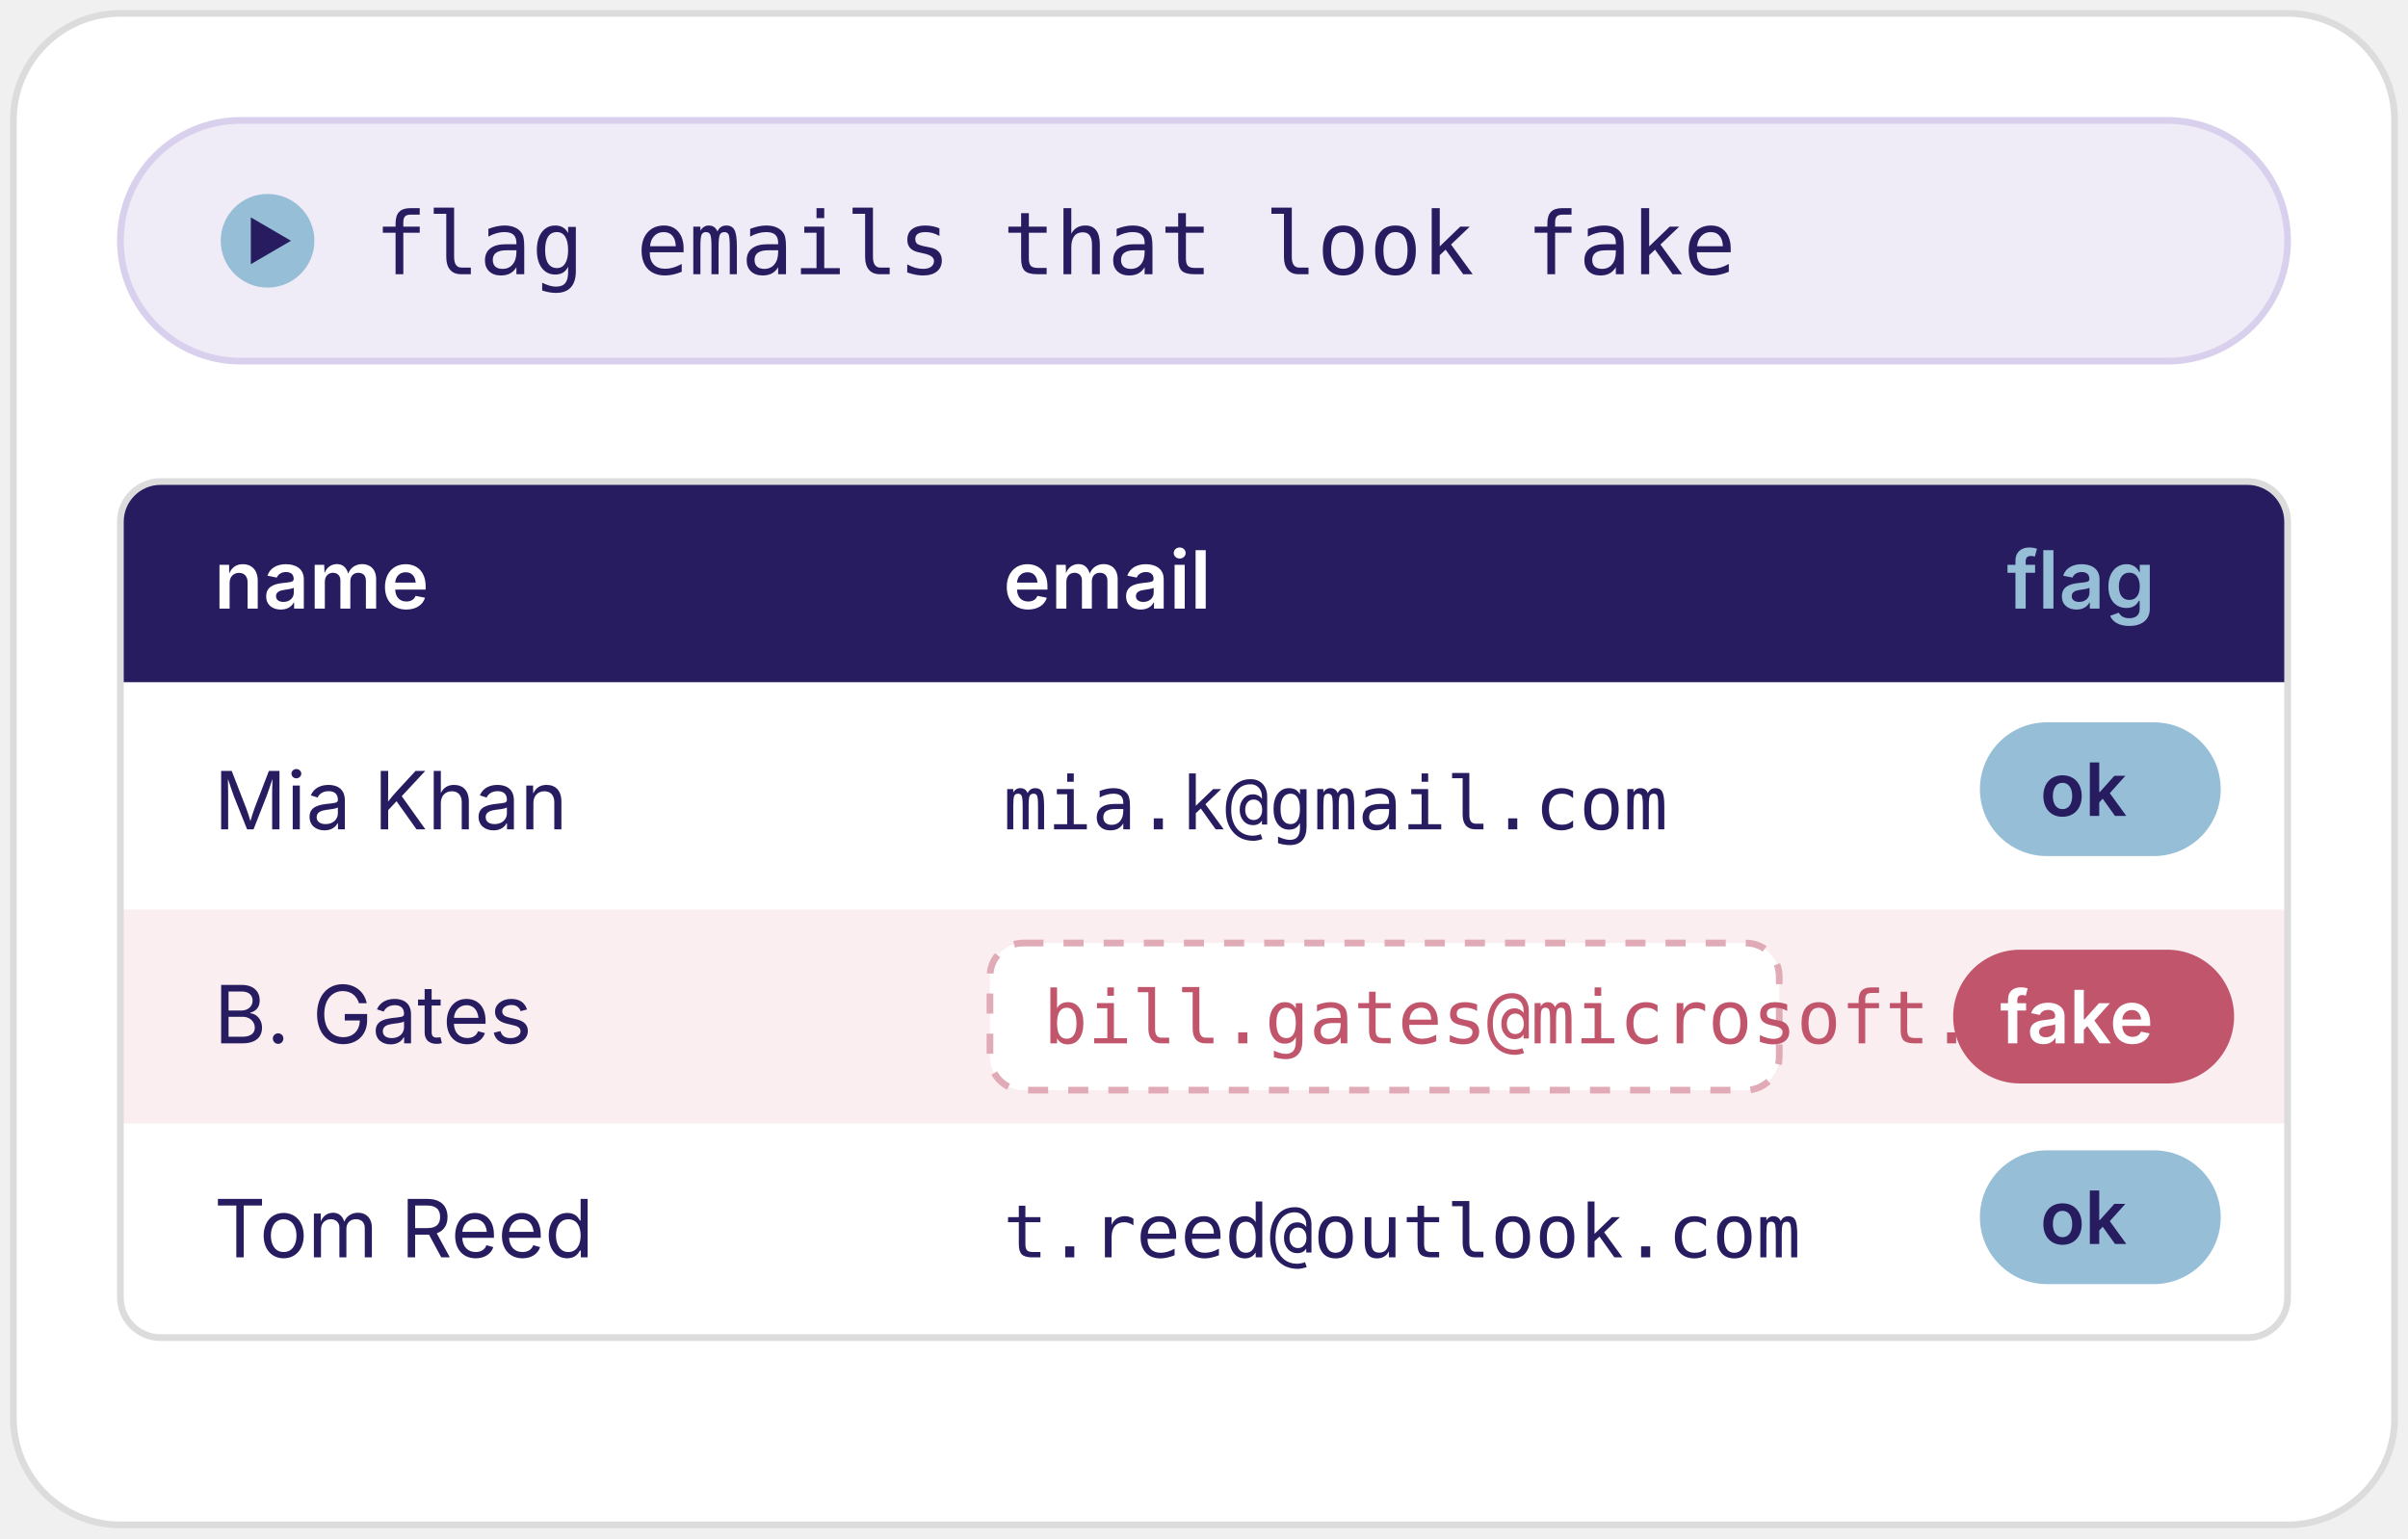
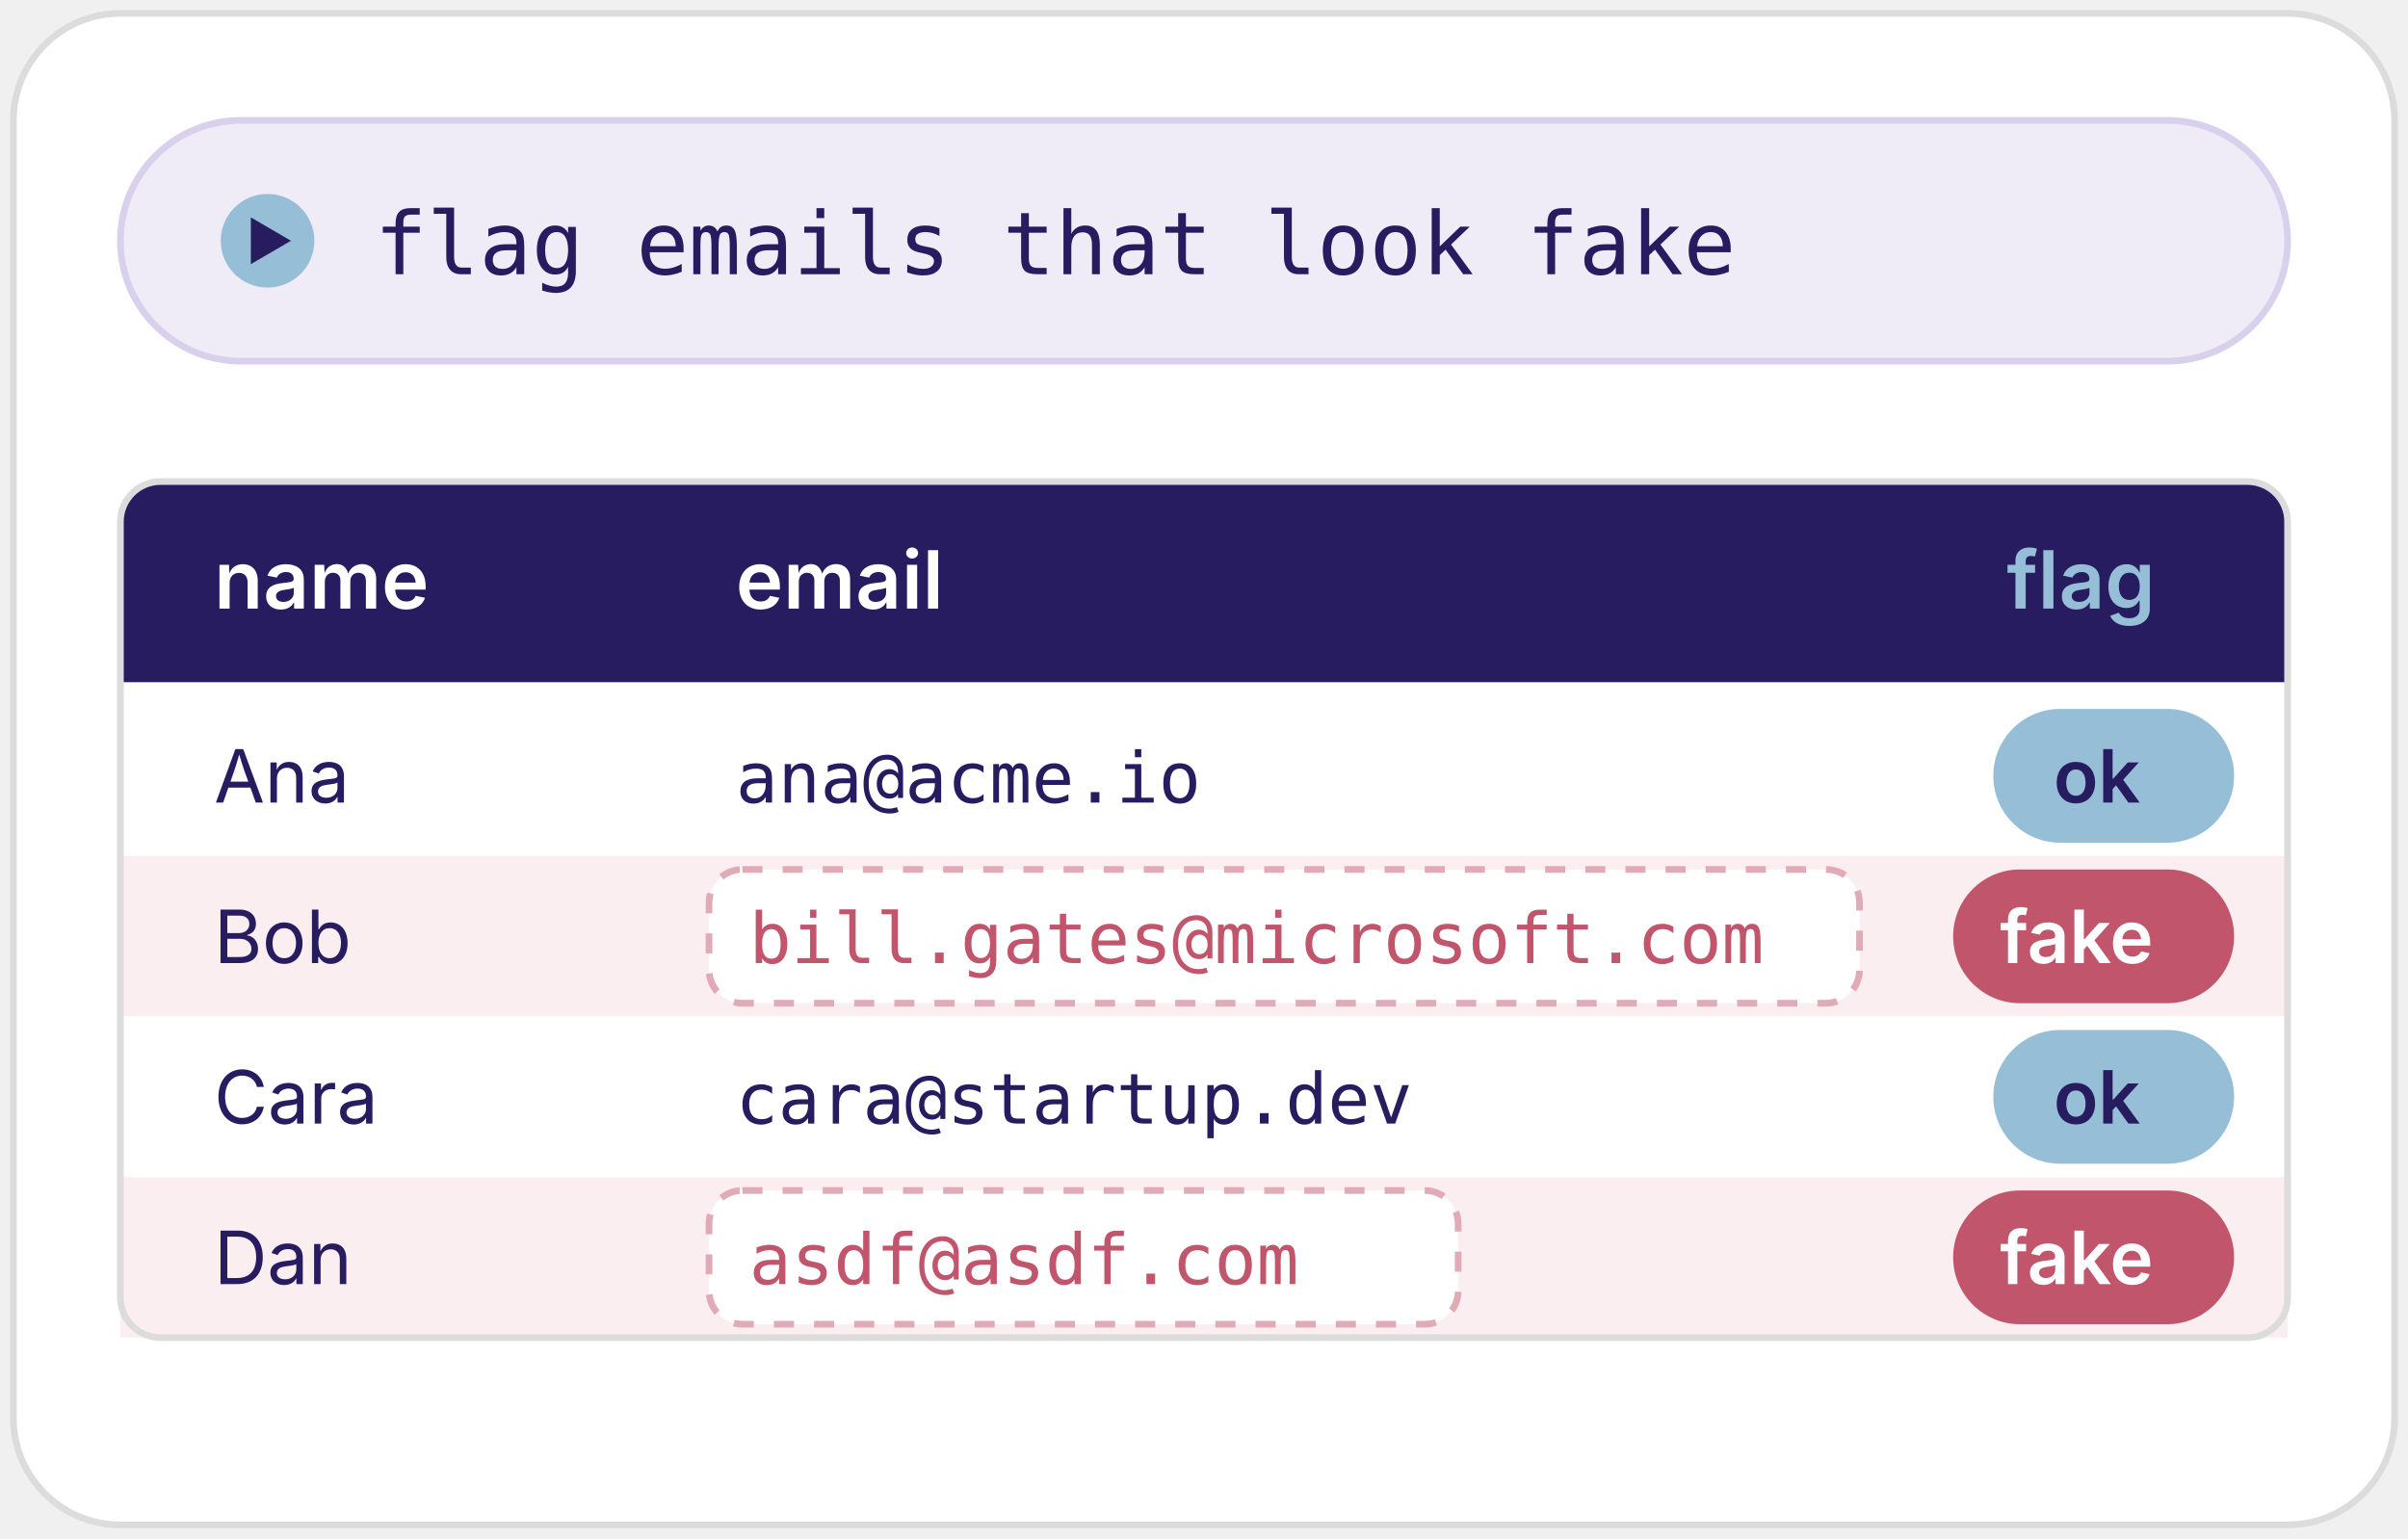
<svg xmlns="http://www.w3.org/2000/svg" viewBox="0 0 360 230" width="360" height="230" font-family="Inter, ui-sans-serif, system-ui, sans-serif">
  <rect x="2" y="2" width="356" height="226" rx="16" fill="#FFFFFF" stroke="#DCDCDC" />
  <rect x="18" y="18" width="324" height="36" rx="18" fill="#EFEBF7" stroke="#D8D0EC" />
  <circle cx="40" cy="36" r="7" fill="#96BED7" />
  <path d="M37.5 32.5 L43.5 36 L37.5 39.5 Z" fill="#281C60" />
  <text x="56" y="41" font-family="JetBrains Mono, ui-monospace, monospace" font-size="13" fill="#281C60">flag emails that look fake</text>
  <g>
    <path d="M18 78 q0 -6 6 -6 h312 q6 0 6 6 v24 h-324 Z" fill="#281C60" />
    <text x="32" y="91" font-size="12" font-weight="600" fill="#FFFFFF">name</text>
-     <text x="150" y="91" font-size="12" font-weight="600" fill="#FFFFFF">email</text>
+     <text x="110" y="91" font-size="12" font-weight="600" fill="#FFFFFF">email</text>
    <text x="300" y="91" font-size="12" font-weight="600" fill="#96BED7">flag</text>
-     <g font-size="12">
-       <rect x="18" y="104" width="324" height="32" fill="#FFFFFF" />
-       <text x="32" y="124" fill="#281C60">Mia Khan</text>
-       <text x="150" y="124" font-family="JetBrains Mono, ui-monospace, monospace" font-size="11" fill="#281C60">mia.k@gmail.com</text>
-       <rect x="296" y="108" width="36" height="20" rx="10" fill="#96BED7" />
-       <text x="305" y="122" font-size="11" font-weight="600" fill="#281C60">ok</text>
-       <rect x="18" y="136" width="324" height="32" fill="#FBEEF0" />
-       <text x="32" y="156" fill="#281C60">B. Gates</text>
-       <rect x="148" y="141" width="118" height="22" rx="5" fill="#FFFFFF" stroke="#E0AAB6" stroke-dasharray="3 3" />
-       <text x="156" y="156" font-family="JetBrains Mono, ui-monospace, monospace" font-size="11" fill="#C0556B">bill.gates@microsoft.com</text>
-       <rect x="292" y="142" width="42" height="20" rx="10" fill="#C0556B" />
-       <text x="299" y="156" font-size="11" font-weight="600" fill="#FFFFFF">fake</text>
-       <rect x="18" y="168" width="324" height="32" fill="#FFFFFF" />
-       <text x="32" y="188" fill="#281C60">Tom Reed</text>
-       <text x="150" y="188" font-family="JetBrains Mono, ui-monospace, monospace" font-size="11" fill="#281C60">t.reed@outlook.com</text>
-       <rect x="296" y="172" width="36" height="20" rx="10" fill="#96BED7" />
-       <text x="305" y="186" font-size="11" font-weight="600" fill="#281C60">ok</text>
+     <g font-size="11">
+       <rect x="18" y="104" width="324" height="24" fill="#FFFFFF" />
+       <text x="32" y="120" fill="#281C60">Ana</text>
+       <text x="110" y="120" font-family="JetBrains Mono, ui-monospace, monospace" font-size="10.5" fill="#281C60">ana@acme.io</text>
+       <rect x="298" y="106" width="36" height="20" rx="10" fill="#96BED7" />
+       <text x="307" y="120" font-size="11" font-weight="600" fill="#281C60">ok</text>
+       <rect x="18" y="128" width="324" height="24" fill="#FBEEF0" />
+       <text x="32" y="144" fill="#281C60">Bob</text>
+       <rect x="106" y="130" width="172" height="20" rx="5" fill="#FFFFFF" stroke="#E0AAB6" stroke-dasharray="3 3" />
+       <text x="112" y="144" font-family="JetBrains Mono, ui-monospace, monospace" font-size="10.5" fill="#C0556B">bill.gates@microsoft.com</text>
+       <rect x="292" y="130" width="42" height="20" rx="10" fill="#C0556B" />
+       <text x="299" y="144" font-size="11" font-weight="600" fill="#FFFFFF">fake</text>
+       <rect x="18" y="152" width="324" height="24" fill="#FFFFFF" />
+       <text x="32" y="168" fill="#281C60">Cara</text>
+       <text x="110" y="168" font-family="JetBrains Mono, ui-monospace, monospace" font-size="10.5" fill="#281C60">cara@startup.dev</text>
+       <rect x="298" y="154" width="36" height="20" rx="10" fill="#96BED7" />
+       <text x="307" y="168" font-size="11" font-weight="600" fill="#281C60">ok</text>
+       <rect x="18" y="176" width="324" height="24" fill="#FBEEF0" />
+       <text x="32" y="192" fill="#281C60">Dan</text>
+       <rect x="106" y="178" width="112" height="20" rx="5" fill="#FFFFFF" stroke="#E0AAB6" stroke-dasharray="3 3" />
+       <text x="112" y="192" font-family="JetBrains Mono, ui-monospace, monospace" font-size="10.5" fill="#C0556B">asdf@asdf.com</text>
+       <rect x="292" y="178" width="42" height="20" rx="10" fill="#C0556B" />
+       <text x="299" y="192" font-size="11" font-weight="600" fill="#FFFFFF">fake</text>
    </g>
    <rect x="18" y="72" width="324" height="128" rx="6" fill="none" stroke="#DCDCDC" />
  </g>
</svg>
